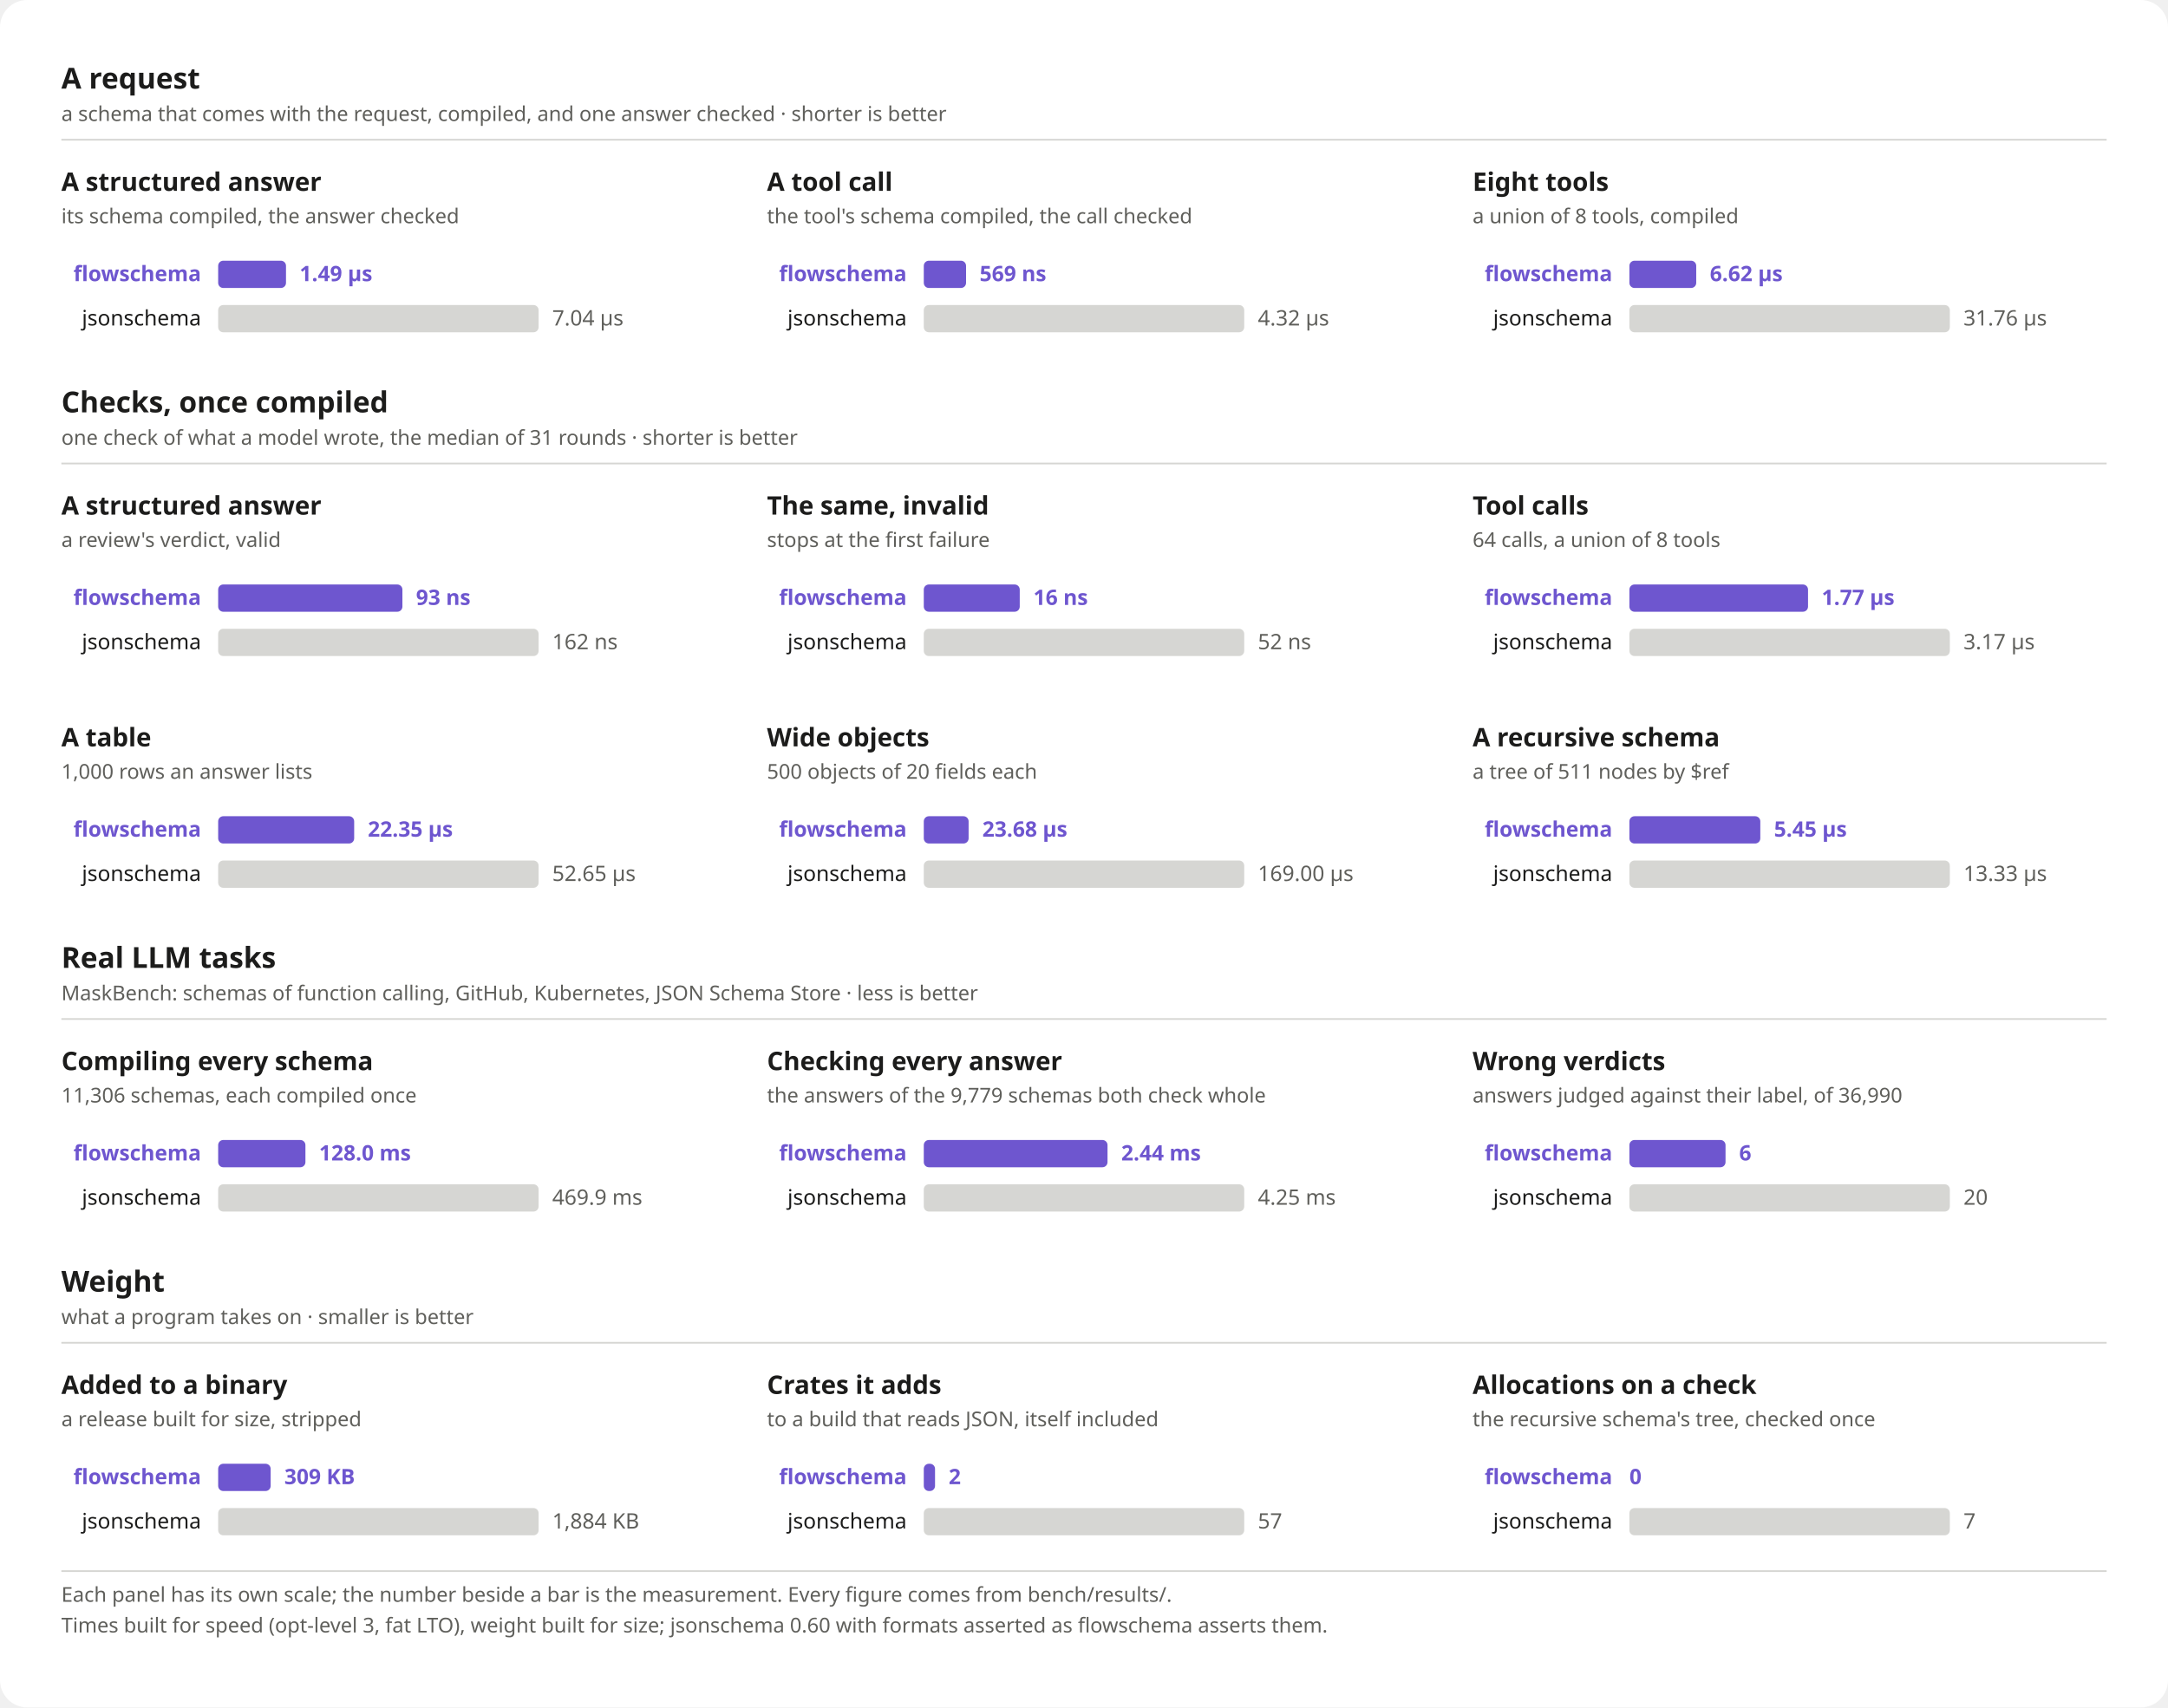
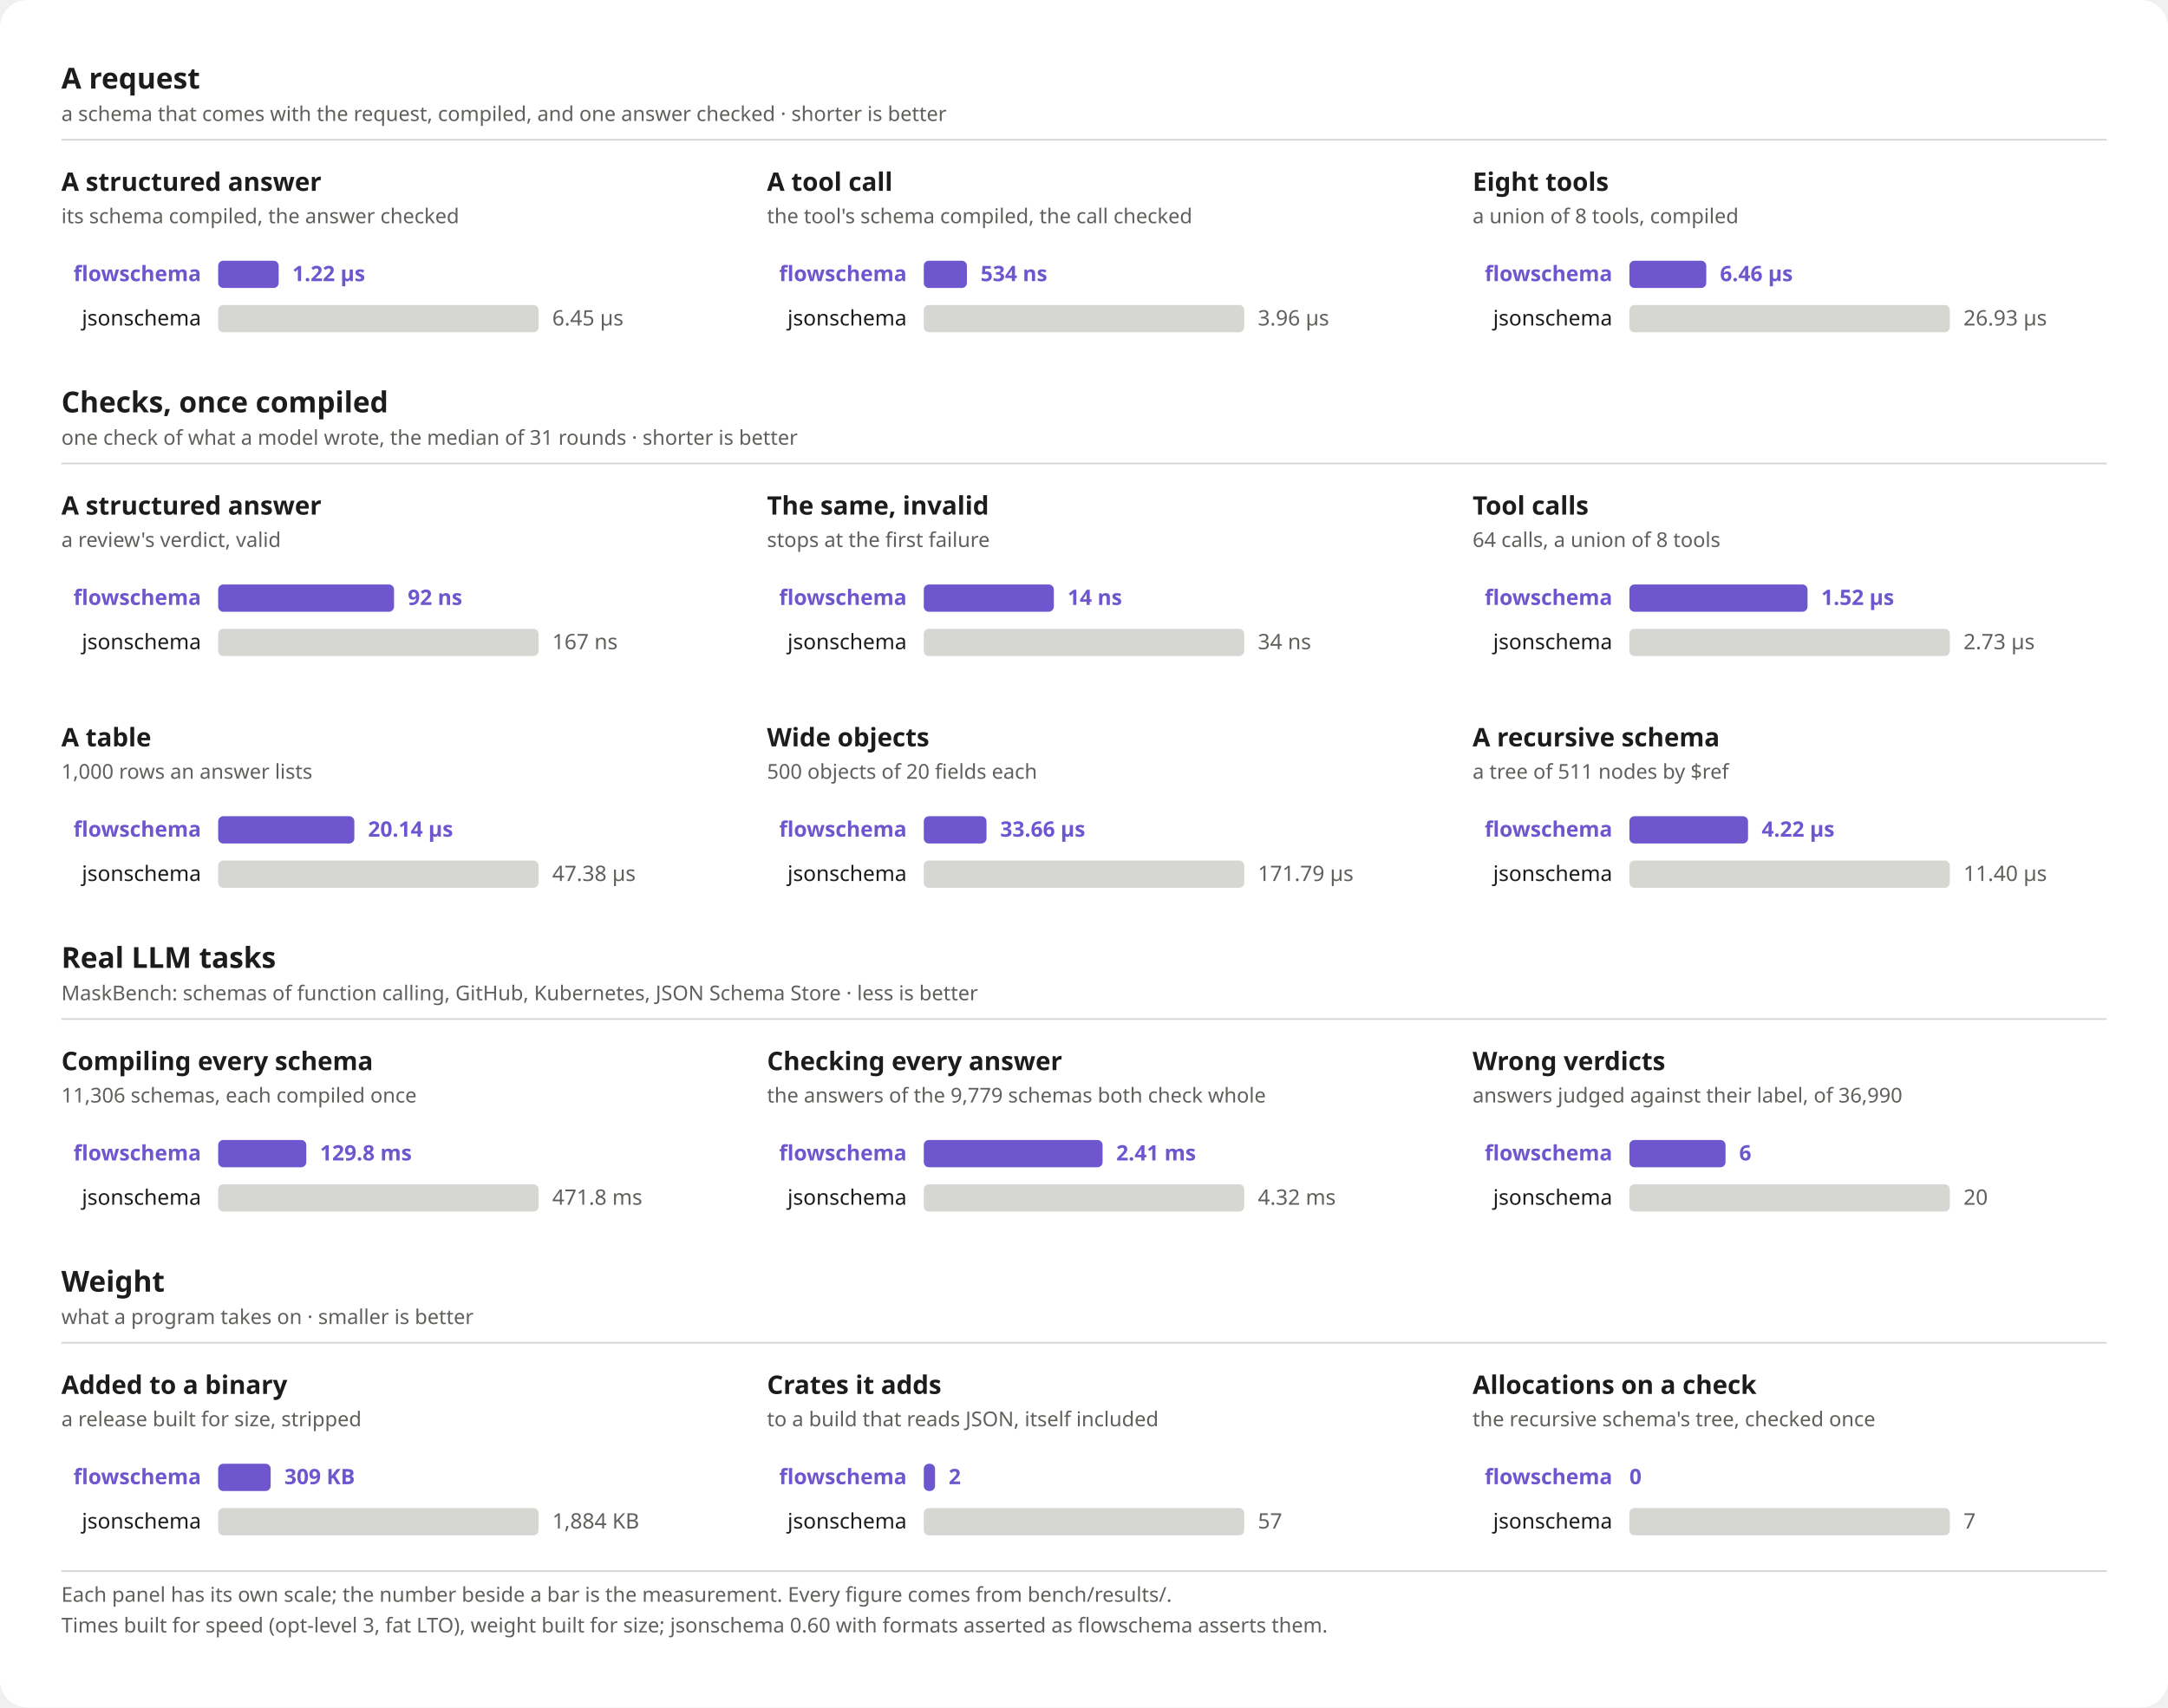
<svg xmlns="http://www.w3.org/2000/svg" width="1272" height="1002" viewBox="0 0 1272 1002">
  <defs>
    <style>
text { font-family: -apple-system, BlinkMacSystemFont, "Segoe UI", "Noto Sans", Helvetica, Arial, sans-serif; fill: #1c1c1b; }
.section { font-size: 17px; font-weight: 700; }
.title { font-size: 15px; font-weight: 600; }
.note { font-size: 12px; fill: #5f5f5b; }
.label, .value { font-size: 12.5px; }
.value { fill: #5f5f5b; font-variant-numeric: tabular-nums; }
.ours { font-size: 12.5px; font-weight: 600; fill: #6e56cf; font-variant-numeric: tabular-nums; }
</style>
  </defs>
  <rect width="1272" height="1002" rx="16" fill="#ffffff" />
  <g transform="translate(36 36)">
    <text x="0" y="16" class="section">A request</text>
    <text x="0" y="35" class="note">a schema that comes with the request, compiled, and one answer checked · shorter is better</text>
    <line x1="0" y1="46" x2="1200" y2="46" stroke="#d6d6d3" />
    <text x="0" y="76" class="title">A structured answer</text>
    <text x="0" y="95" class="note">its schema compiled, the answer checked</text>
    <text x="82" y="129" text-anchor="end" class="ours">flowschema</text>
-     <rect x="92" y="117" width="39.8" height="16" rx="3" fill="#6e56cf" />
-     <text x="139.753" y="129" class="ours">1.49 µs</text>
+     <rect x="92" y="117" width="35.5" height="16" rx="3" fill="#6e56cf" />
+     <text x="135.496" y="129" class="ours">1.22 µs</text>
    <text x="82" y="155" text-anchor="end" class="label">jsonschema</text>
    <rect x="92" y="143" width="188.0" height="16" rx="3" fill="#d6d6d3" />
-     <text x="288" y="155" class="value">7.04 µs</text>
+     <text x="288" y="155" class="value">6.45 µs</text>
    <text x="414" y="76" class="title">A tool call</text>
    <text x="414" y="95" class="note">the tool's schema compiled, the call checked</text>
    <text x="496" y="129" text-anchor="end" class="ours">flowschema</text>
-     <rect x="506" y="117" width="24.8" height="16" rx="3" fill="#6e56cf" />
-     <text x="538.753" y="129" class="ours">569 ns</text>
+     <rect x="506" y="117" width="25.3" height="16" rx="3" fill="#6e56cf" />
+     <text x="539.34" y="129" class="ours">534 ns</text>
    <text x="496" y="155" text-anchor="end" class="label">jsonschema</text>
    <rect x="506" y="143" width="188.0" height="16" rx="3" fill="#d6d6d3" />
-     <text x="702" y="155" class="value">4.32 µs</text>
+     <text x="702" y="155" class="value">3.96 µs</text>
    <text x="828" y="76" class="title">Eight tools</text>
    <text x="828" y="95" class="note">a union of 8 tools, compiled</text>
    <text x="910" y="129" text-anchor="end" class="ours">flowschema</text>
-     <rect x="920" y="117" width="39.2" height="16" rx="3" fill="#6e56cf" />
-     <text x="967.212" y="129" class="ours">6.62 µs</text>
+     <rect x="920" y="117" width="45.1" height="16" rx="3" fill="#6e56cf" />
+     <text x="973.127" y="129" class="ours">6.46 µs</text>
    <text x="910" y="155" text-anchor="end" class="label">jsonschema</text>
    <rect x="920" y="143" width="188.0" height="16" rx="3" fill="#d6d6d3" />
-     <text x="1116" y="155" class="value">31.76 µs</text>
+     <text x="1116" y="155" class="value">26.93 µs</text>
    <text x="0" y="206" class="section">Checks, once compiled</text>
    <text x="0" y="225" class="note">one check of what a model wrote, the median of 31 rounds · shorter is better</text>
    <line x1="0" y1="236" x2="1200" y2="236" stroke="#d6d6d3" />
    <text x="0" y="266" class="title">A structured answer</text>
    <text x="0" y="285" class="note">a review's verdict, valid</text>
    <text x="82" y="319" text-anchor="end" class="ours">flowschema</text>
-     <rect x="92" y="307" width="108.1" height="16" rx="3" fill="#6e56cf" />
-     <text x="208.085" y="319" class="ours">93 ns</text>
+     <rect x="92" y="307" width="103.2" height="16" rx="3" fill="#6e56cf" />
+     <text x="203.242" y="319" class="ours">92 ns</text>
    <text x="82" y="345" text-anchor="end" class="label">jsonschema</text>
    <rect x="92" y="333" width="188.0" height="16" rx="3" fill="#d6d6d3" />
-     <text x="288" y="345" class="value">162 ns</text>
+     <text x="288" y="345" class="value">167 ns</text>
    <text x="414" y="266" class="title">The same, invalid</text>
    <text x="414" y="285" class="note">stops at the first failure</text>
    <text x="496" y="319" text-anchor="end" class="ours">flowschema</text>
-     <rect x="506" y="307" width="56.3" height="16" rx="3" fill="#6e56cf" />
-     <text x="570.31" y="319" class="ours">16 ns</text>
+     <rect x="506" y="307" width="76.3" height="16" rx="3" fill="#6e56cf" />
+     <text x="590.35" y="319" class="ours">14 ns</text>
    <text x="496" y="345" text-anchor="end" class="label">jsonschema</text>
    <rect x="506" y="333" width="188.0" height="16" rx="3" fill="#d6d6d3" />
-     <text x="702" y="345" class="value">52 ns</text>
+     <text x="702" y="345" class="value">34 ns</text>
    <text x="828" y="266" class="title">Tool calls</text>
    <text x="828" y="285" class="note">64 calls, a union of 8 tools</text>
    <text x="910" y="319" text-anchor="end" class="ours">flowschema</text>
-     <rect x="920" y="307" width="104.8" height="16" rx="3" fill="#6e56cf" />
-     <text x="1032.803" y="319" class="ours">1.77 µs</text>
+     <rect x="920" y="307" width="104.5" height="16" rx="3" fill="#6e56cf" />
+     <text x="1032.538" y="319" class="ours">1.52 µs</text>
    <text x="910" y="345" text-anchor="end" class="label">jsonschema</text>
    <rect x="920" y="333" width="188.0" height="16" rx="3" fill="#d6d6d3" />
-     <text x="1116" y="345" class="value">3.17 µs</text>
+     <text x="1116" y="345" class="value">2.73 µs</text>
    <text x="0" y="402" class="title">A table</text>
    <text x="0" y="421" class="note">1,000 rows an answer lists</text>
    <text x="82" y="455" text-anchor="end" class="ours">flowschema</text>
-     <rect x="92" y="443" width="79.8" height="16" rx="3" fill="#6e56cf" />
-     <text x="179.819" y="455" class="ours">22.35 µs</text>
+     <rect x="92" y="443" width="79.9" height="16" rx="3" fill="#6e56cf" />
+     <text x="179.929" y="455" class="ours">20.14 µs</text>
    <text x="82" y="481" text-anchor="end" class="label">jsonschema</text>
    <rect x="92" y="469" width="188.0" height="16" rx="3" fill="#d6d6d3" />
-     <text x="288" y="481" class="value">52.65 µs</text>
+     <text x="288" y="481" class="value">47.38 µs</text>
    <text x="414" y="402" class="title">Wide objects</text>
    <text x="414" y="421" class="note">500 objects of 20 fields each</text>
    <text x="496" y="455" text-anchor="end" class="ours">flowschema</text>
-     <rect x="506" y="443" width="26.3" height="16" rx="3" fill="#6e56cf" />
-     <text x="540.343" y="455" class="ours">23.68 µs</text>
+     <rect x="506" y="443" width="36.8" height="16" rx="3" fill="#6e56cf" />
+     <text x="550.838" y="455" class="ours">33.66 µs</text>
    <text x="496" y="481" text-anchor="end" class="label">jsonschema</text>
    <rect x="506" y="469" width="188.0" height="16" rx="3" fill="#d6d6d3" />
-     <text x="702" y="481" class="value">169.00 µs</text>
+     <text x="702" y="481" class="value">171.79 µs</text>
    <text x="828" y="402" class="title">A recursive schema</text>
    <text x="828" y="421" class="note">a tree of 511 nodes by $ref</text>
    <text x="910" y="455" text-anchor="end" class="ours">flowschema</text>
-     <rect x="920" y="443" width="76.8" height="16" rx="3" fill="#6e56cf" />
-     <text x="1004.85" y="455" class="ours">5.45 µs</text>
+     <rect x="920" y="443" width="69.6" height="16" rx="3" fill="#6e56cf" />
+     <text x="997.603" y="455" class="ours">4.22 µs</text>
    <text x="910" y="481" text-anchor="end" class="label">jsonschema</text>
    <rect x="920" y="469" width="188.0" height="16" rx="3" fill="#d6d6d3" />
-     <text x="1116" y="481" class="value">13.33 µs</text>
+     <text x="1116" y="481" class="value">11.40 µs</text>
    <text x="0" y="532" class="section">Real LLM tasks</text>
    <text x="0" y="551" class="note">MaskBench: schemas of function calling, GitHub, Kubernetes, JSON Schema Store · less is better</text>
    <line x1="0" y1="562" x2="1200" y2="562" stroke="#d6d6d3" />
    <text x="0" y="592" class="title">Compiling every schema</text>
    <text x="0" y="611" class="note">11,306 schemas, each compiled once</text>
    <text x="82" y="645" text-anchor="end" class="ours">flowschema</text>
-     <rect x="92" y="633" width="51.2" height="16" rx="3" fill="#6e56cf" />
-     <text x="151.198" y="645" class="ours">128.0 ms</text>
+     <rect x="92" y="633" width="51.7" height="16" rx="3" fill="#6e56cf" />
+     <text x="151.701" y="645" class="ours">129.8 ms</text>
    <text x="82" y="671" text-anchor="end" class="label">jsonschema</text>
    <rect x="92" y="659" width="188.0" height="16" rx="3" fill="#d6d6d3" />
-     <text x="288" y="671" class="value">469.9 ms</text>
+     <text x="288" y="671" class="value">471.8 ms</text>
    <text x="414" y="592" class="title">Checking every answer</text>
    <text x="414" y="611" class="note">the answers of the 9,779 schemas both check whole</text>
    <text x="496" y="645" text-anchor="end" class="ours">flowschema</text>
-     <rect x="506" y="633" width="107.8" height="16" rx="3" fill="#6e56cf" />
-     <text x="621.844" y="645" class="ours">2.44 ms</text>
+     <rect x="506" y="633" width="104.9" height="16" rx="3" fill="#6e56cf" />
+     <text x="618.912" y="645" class="ours">2.41 ms</text>
    <text x="496" y="671" text-anchor="end" class="label">jsonschema</text>
    <rect x="506" y="659" width="188.0" height="16" rx="3" fill="#d6d6d3" />
-     <text x="702" y="671" class="value">4.25 ms</text>
+     <text x="702" y="671" class="value">4.32 ms</text>
    <text x="828" y="592" class="title">Wrong verdicts</text>
    <text x="828" y="611" class="note">answers judged against their label, of 36,990</text>
    <text x="910" y="645" text-anchor="end" class="ours">flowschema</text>
    <rect x="920" y="633" width="56.4" height="16" rx="3" fill="#6e56cf" />
    <text x="984.4" y="645" class="ours">6</text>
    <text x="910" y="671" text-anchor="end" class="label">jsonschema</text>
    <rect x="920" y="659" width="188.0" height="16" rx="3" fill="#d6d6d3" />
    <text x="1116" y="671" class="value">20</text>
    <text x="0" y="722" class="section">Weight</text>
    <text x="0" y="741" class="note">what a program takes on · smaller is better</text>
    <line x1="0" y1="752" x2="1200" y2="752" stroke="#d6d6d3" />
    <text x="0" y="782" class="title">Added to a binary</text>
    <text x="0" y="801" class="note">a release built for size, stripped</text>
    <text x="82" y="835" text-anchor="end" class="ours">flowschema</text>
    <rect x="92" y="823" width="30.8" height="16" rx="3" fill="#6e56cf" />
-     <text x="130.848" y="835" class="ours">309 KB</text>
+     <text x="130.85" y="835" class="ours">309 KB</text>
    <text x="82" y="861" text-anchor="end" class="label">jsonschema</text>
    <rect x="92" y="849" width="188.0" height="16" rx="3" fill="#d6d6d3" />
    <text x="288" y="861" class="value">1,884 KB</text>
    <text x="414" y="782" class="title">Crates it adds</text>
    <text x="414" y="801" class="note">to a build that reads JSON, itself included</text>
    <text x="496" y="835" text-anchor="end" class="ours">flowschema</text>
    <rect x="506" y="823" width="6.6" height="16" rx="3" fill="#6e56cf" />
    <text x="520.596" y="835" class="ours">2</text>
    <text x="496" y="861" text-anchor="end" class="label">jsonschema</text>
    <rect x="506" y="849" width="188.0" height="16" rx="3" fill="#d6d6d3" />
    <text x="702" y="861" class="value">57</text>
    <text x="828" y="782" class="title">Allocations on a check</text>
    <text x="828" y="801" class="note">the recursive schema's tree, checked once</text>
    <text x="910" y="835" text-anchor="end" class="ours">flowschema</text>
    <text x="920" y="835" class="ours">0</text>
    <text x="910" y="861" text-anchor="end" class="label">jsonschema</text>
    <rect x="920" y="849" width="188.0" height="16" rx="3" fill="#d6d6d3" />
    <text x="1116" y="861" class="value">7</text>
    <line x1="0" y1="886" x2="1200" y2="886" stroke="#d6d6d3" />
    <text x="0" y="904" class="note">Each panel has its own scale; the number beside a bar is the measurement. Every figure comes from bench/results/.</text>
    <text x="0" y="922" class="note">Times built for speed (opt-level 3, fat LTO), weight built for size; jsonschema 0.60 with formats asserted as flowschema asserts them.</text>
  </g>
</svg>
